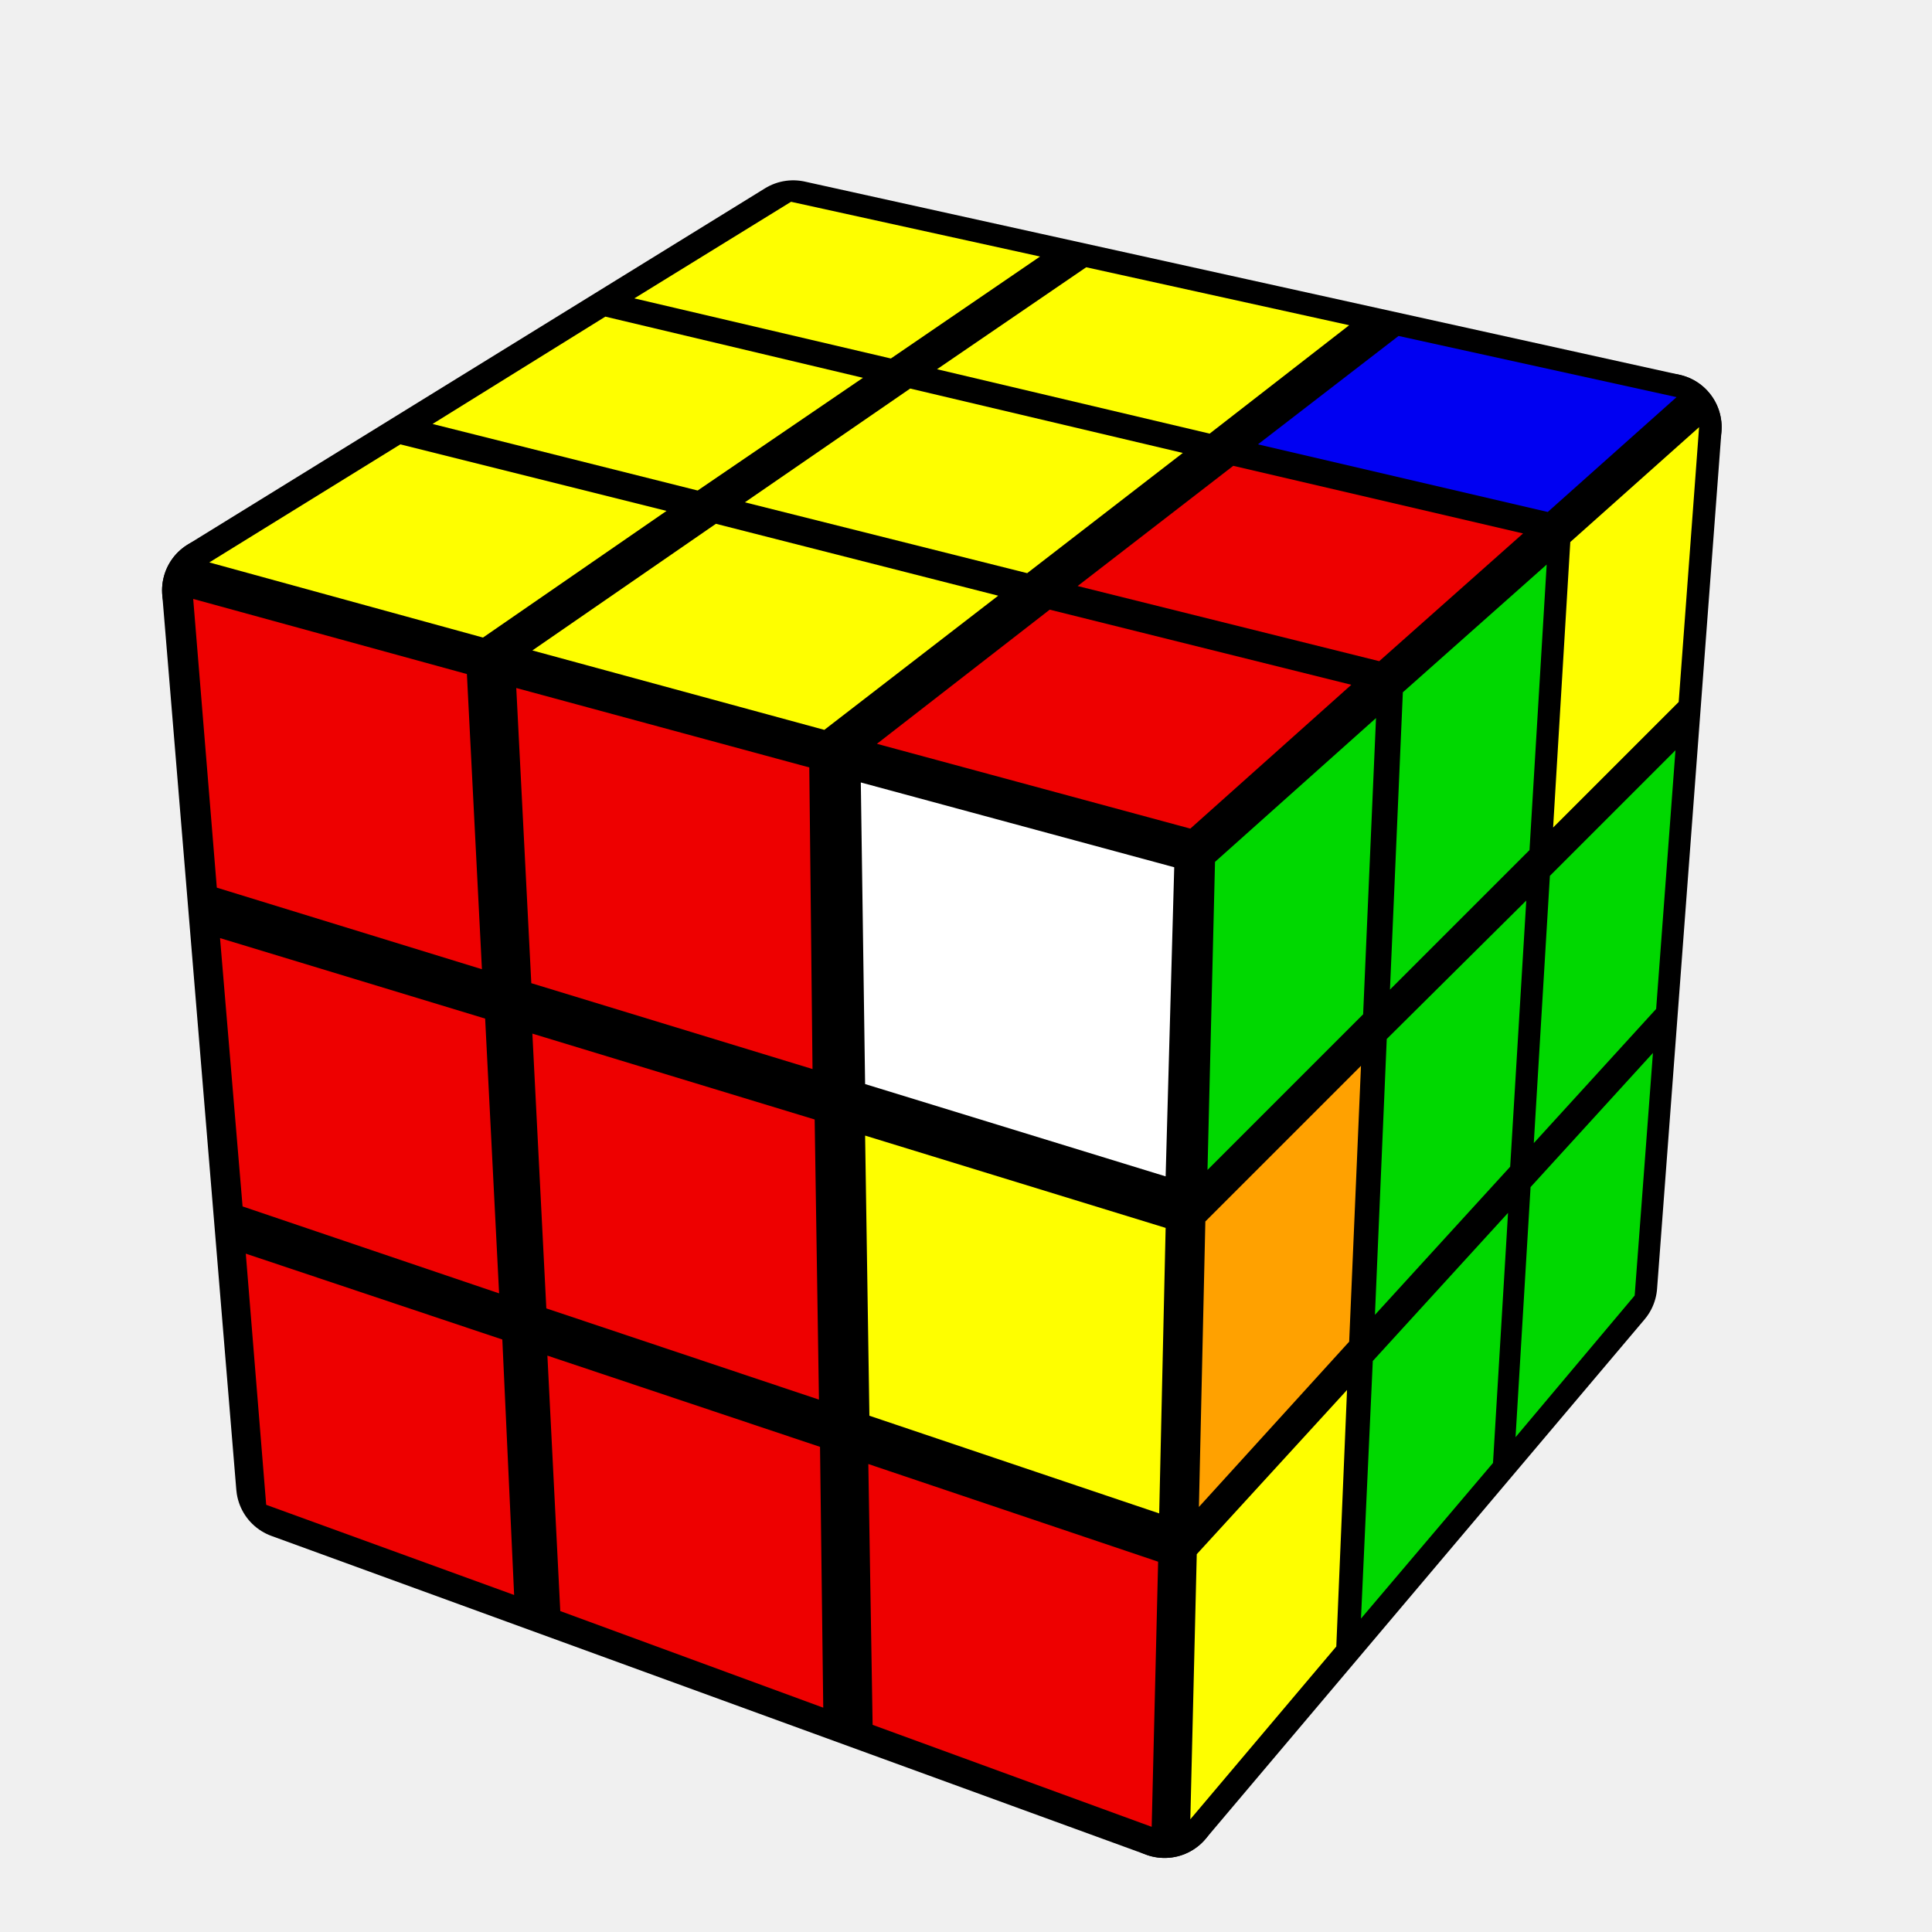
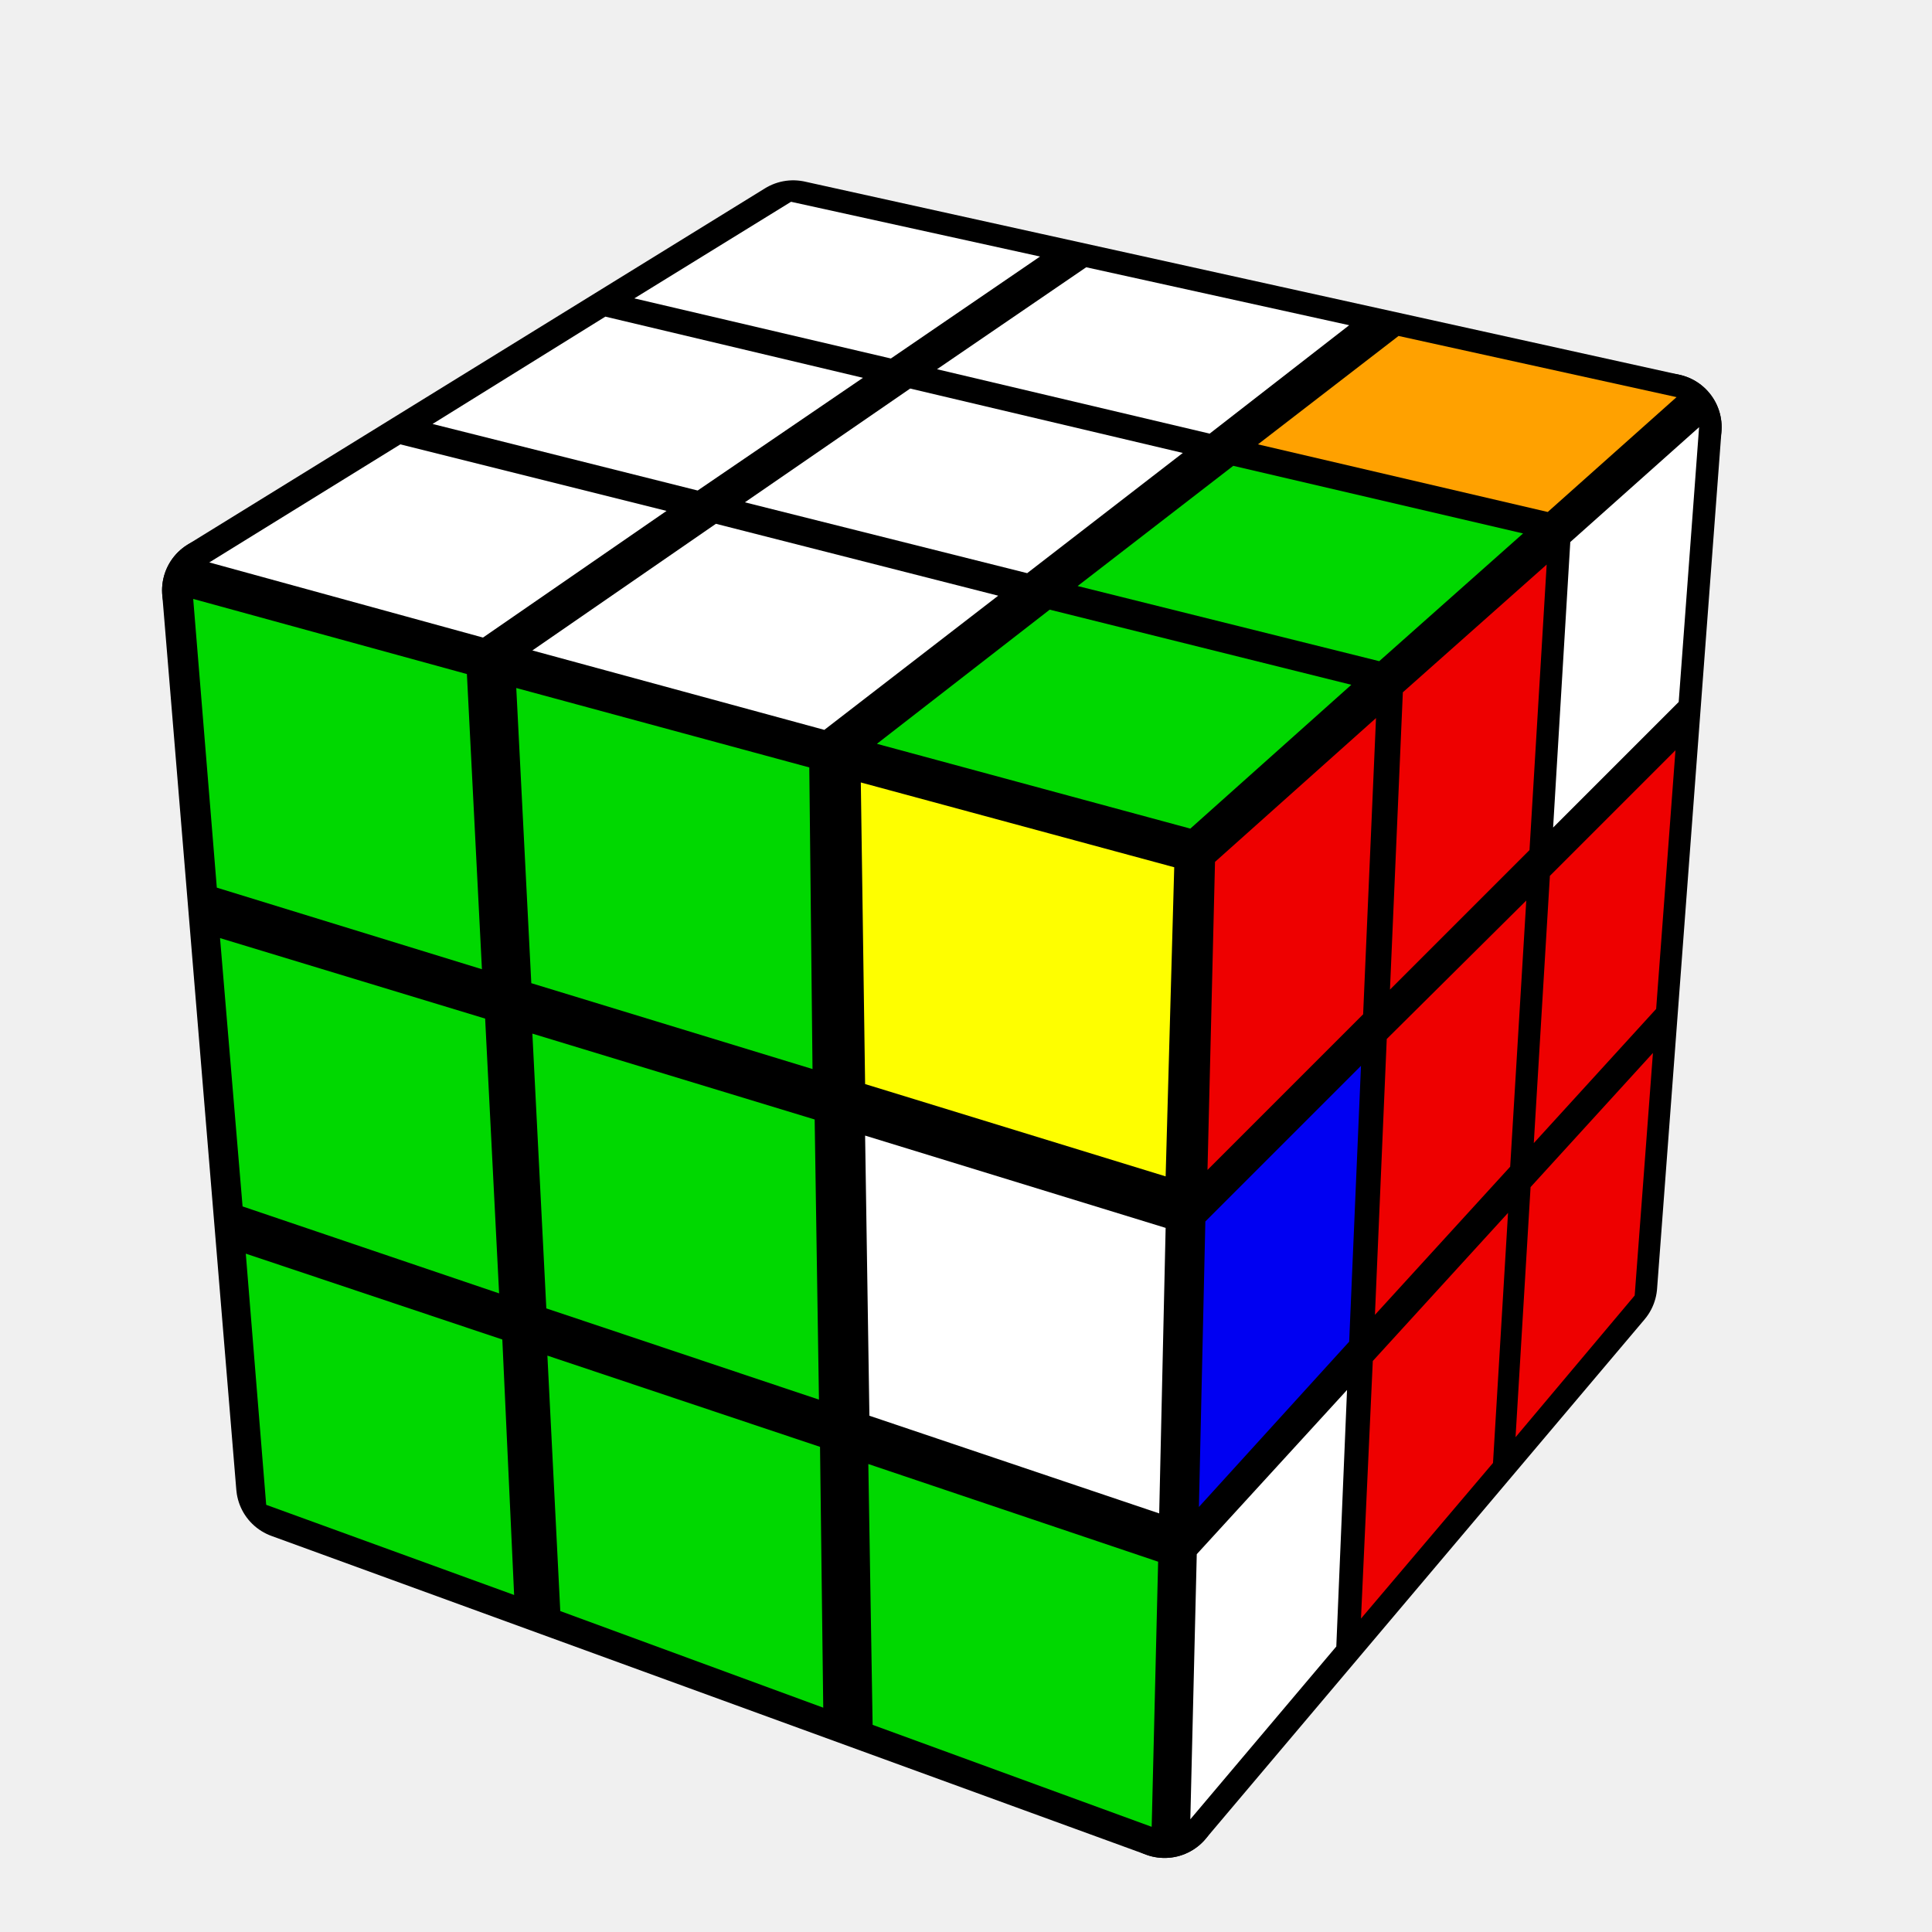
<svg xmlns="http://www.w3.org/2000/svg" width="256" height="256" viewBox="-0.9 -0.9 1.8 1.8">
  <rect x="-0.9" y="-0.9" width="1.8" height="1.8" fill="none" opacity="0" />
  <g opacity="1" stroke-width="0.1" stroke-linejoin="round">
    <polygon points="0.207,-0.103 0.654,-0.502 0.594,0.297 0.185,0.781" fill="black" stroke="black" />
    <polygon points="-0.161,-0.682 0.654,-0.502 0.207,-0.103 -0.699,-0.35" fill="black" stroke="black" />
    <polygon points="-0.699,-0.35 0.207,-0.103 0.185,0.781 -0.63,0.484" fill="black" stroke="black" />
  </g>
  <g opacity="1" stroke-opacity="0.5" stroke-width="0" stroke-linejoin="round">
-     <polygon points="0.232,-0.097 0.382,-0.231 0.37,0.045 0.225,0.19" fill="#00D800" stroke="black" />
-     <polygon points="0.407,-0.255 0.541,-0.374 0.525,-0.108 0.395,0.022" fill="#00D800" stroke="black" />
-     <polygon points="0.563,-0.395 0.683,-0.502 0.664,-0.246 0.547,-0.129" fill="#FEFE00" stroke="black" />
-     <polygon points="0.223,0.238 0.368,0.093 0.357,0.35 0.217,0.504" fill="#FFA100" stroke="black" />
-     <polygon points="0.392,0.068 0.522,-0.061 0.507,0.187 0.381,0.325" fill="#00D800" stroke="black" />
-     <polygon points="0.544,-0.084 0.661,-0.201 0.643,0.04 0.529,0.165" fill="#00D800" stroke="black" />
-     <polygon points="0.215,0.548 0.355,0.395 0.345,0.634 0.209,0.795" fill="#FEFE00" stroke="black" />
-     <polygon points="0.379,0.368 0.505,0.23 0.491,0.463 0.368,0.608" fill="#00D800" stroke="black" />
-     <polygon points="0.526,0.206 0.64,0.081 0.623,0.307 0.512,0.439" fill="#00D800" stroke="black" />
+     <polygon points="0.232,-0.097 0.382,-0.231 0.37,0.045 0.225,0.19" fill="#EE0000" stroke="black" />
+     <polygon points="0.407,-0.255 0.541,-0.374 0.525,-0.108 0.395,0.022" fill="#EE0000" stroke="black" />
+     <polygon points="0.563,-0.395 0.683,-0.502 0.664,-0.246 0.547,-0.129" fill="#FFFFFF" stroke="black" />
+     <polygon points="0.223,0.238 0.368,0.093 0.357,0.35 0.217,0.504" fill="#0000F2" stroke="black" />
+     <polygon points="0.392,0.068 0.522,-0.061 0.507,0.187 0.381,0.325" fill="#EE0000" stroke="black" />
+     <polygon points="0.544,-0.084 0.661,-0.201 0.643,0.04 0.529,0.165" fill="#EE0000" stroke="black" />
+     <polygon points="0.215,0.548 0.355,0.395 0.345,0.634 0.209,0.795" fill="#FFFFFF" stroke="black" />
+     <polygon points="0.379,0.368 0.505,0.23 0.491,0.463 0.368,0.608" fill="#EE0000" stroke="black" />
+     <polygon points="0.526,0.206 0.64,0.081 0.623,0.307 0.512,0.439" fill="#EE0000" stroke="black" />
  </g>
  <g opacity="1" stroke-opacity="0.5" stroke-width="0" stroke-linejoin="round">
-     <polygon points="-0.163,-0.712 0.069,-0.661 -0.07,-0.566 -0.309,-0.622" fill="#FEFE00" stroke="black" />
-     <polygon points="0.112,-0.651 0.357,-0.597 0.227,-0.496 -0.027,-0.556" fill="#FEFE00" stroke="black" />
-     <polygon points="0.403,-0.587 0.662,-0.53 0.542,-0.423 0.272,-0.486" fill="#0000F2" stroke="black" />
-     <polygon points="-0.336,-0.605 -0.096,-0.548 -0.25,-0.443 -0.497,-0.505" fill="#FEFE00" stroke="black" />
-     <polygon points="-0.052,-0.538 0.202,-0.478 0.057,-0.366 -0.206,-0.432" fill="#FEFE00" stroke="black" />
-     <polygon points="0.249,-0.466 0.519,-0.403 0.385,-0.284 0.104,-0.354" fill="#EE0000" stroke="black" />
-     <polygon points="-0.527,-0.486 -0.279,-0.424 -0.45,-0.306 -0.705,-0.376" fill="#FEFE00" stroke="black" />
-     <polygon points="-0.233,-0.412 0.03,-0.345 -0.132,-0.22 -0.404,-0.294" fill="#FEFE00" stroke="black" />
-     <polygon points="0.078,-0.332 0.359,-0.262 0.209,-0.128 -0.083,-0.207" fill="#EE0000" stroke="black" />
+     <polygon points="-0.163,-0.712 0.069,-0.661 -0.07,-0.566 -0.309,-0.622" fill="#FFFFFF" stroke="black" />
+     <polygon points="0.112,-0.651 0.357,-0.597 0.227,-0.496 -0.027,-0.556" fill="#FFFFFF" stroke="black" />
+     <polygon points="0.403,-0.587 0.662,-0.53 0.542,-0.423 0.272,-0.486" fill="#FFA100" stroke="black" />
+     <polygon points="-0.336,-0.605 -0.096,-0.548 -0.25,-0.443 -0.497,-0.505" fill="#FFFFFF" stroke="black" />
+     <polygon points="-0.052,-0.538 0.202,-0.478 0.057,-0.366 -0.206,-0.432" fill="#FFFFFF" stroke="black" />
+     <polygon points="0.249,-0.466 0.519,-0.403 0.385,-0.284 0.104,-0.354" fill="#00D800" stroke="black" />
+     <polygon points="-0.527,-0.486 -0.279,-0.424 -0.45,-0.306 -0.705,-0.376" fill="#FFFFFF" stroke="black" />
+     <polygon points="-0.233,-0.412 0.03,-0.345 -0.132,-0.22 -0.404,-0.294" fill="#FFFFFF" stroke="black" />
+     <polygon points="0.078,-0.332 0.359,-0.262 0.209,-0.128 -0.083,-0.207" fill="#00D800" stroke="black" />
  </g>
  <g opacity="1" stroke-opacity="0.5" stroke-width="0" stroke-linejoin="round">
-     <polygon points="-0.72,-0.342 -0.465,-0.272 -0.451,0.003 -0.698,-0.073" fill="#EE0000" stroke="black" />
-     <polygon points="-0.419,-0.259 -0.146,-0.185 -0.143,0.096 -0.405,0.016" fill="#EE0000" stroke="black" />
-     <polygon points="-0.098,-0.171 0.194,-0.092 0.186,0.196 -0.094,0.11" fill="#FFFFFF" stroke="black" />
-     <polygon points="-0.695,-0.026 -0.448,0.049 -0.435,0.305 -0.674,0.224" fill="#EE0000" stroke="black" />
-     <polygon points="-0.404,0.063 -0.141,0.143 -0.137,0.404 -0.391,0.319" fill="#EE0000" stroke="black" />
-     <polygon points="-0.094,0.158 0.186,0.244 0.18,0.51 -0.09,0.419" fill="#FEFE00" stroke="black" />
-     <polygon points="-0.671,0.268 -0.432,0.348 -0.421,0.586 -0.652,0.502" fill="#EE0000" stroke="black" />
-     <polygon points="-0.39,0.363 -0.136,0.448 -0.133,0.691 -0.378,0.601" fill="#EE0000" stroke="black" />
-     <polygon points="-0.091,0.464 0.179,0.555 0.173,0.802 -0.087,0.707" fill="#EE0000" stroke="black" />
+     <polygon points="-0.72,-0.342 -0.465,-0.272 -0.451,0.003 -0.698,-0.073" fill="#00D800" stroke="black" />
+     <polygon points="-0.419,-0.259 -0.146,-0.185 -0.143,0.096 -0.405,0.016" fill="#00D800" stroke="black" />
+     <polygon points="-0.098,-0.171 0.194,-0.092 0.186,0.196 -0.094,0.11" fill="#FEFE00" stroke="black" />
+     <polygon points="-0.695,-0.026 -0.448,0.049 -0.435,0.305 -0.674,0.224" fill="#00D800" stroke="black" />
+     <polygon points="-0.404,0.063 -0.141,0.143 -0.137,0.404 -0.391,0.319" fill="#00D800" stroke="black" />
+     <polygon points="-0.094,0.158 0.186,0.244 0.18,0.51 -0.09,0.419" fill="#FFFFFF" stroke="black" />
+     <polygon points="-0.671,0.268 -0.432,0.348 -0.421,0.586 -0.652,0.502" fill="#00D800" stroke="black" />
+     <polygon points="-0.39,0.363 -0.136,0.448 -0.133,0.691 -0.378,0.601" fill="#00D800" stroke="black" />
+     <polygon points="-0.091,0.464 0.179,0.555 0.173,0.802 -0.087,0.707" fill="#00D800" stroke="black" />
  </g>
</svg>
